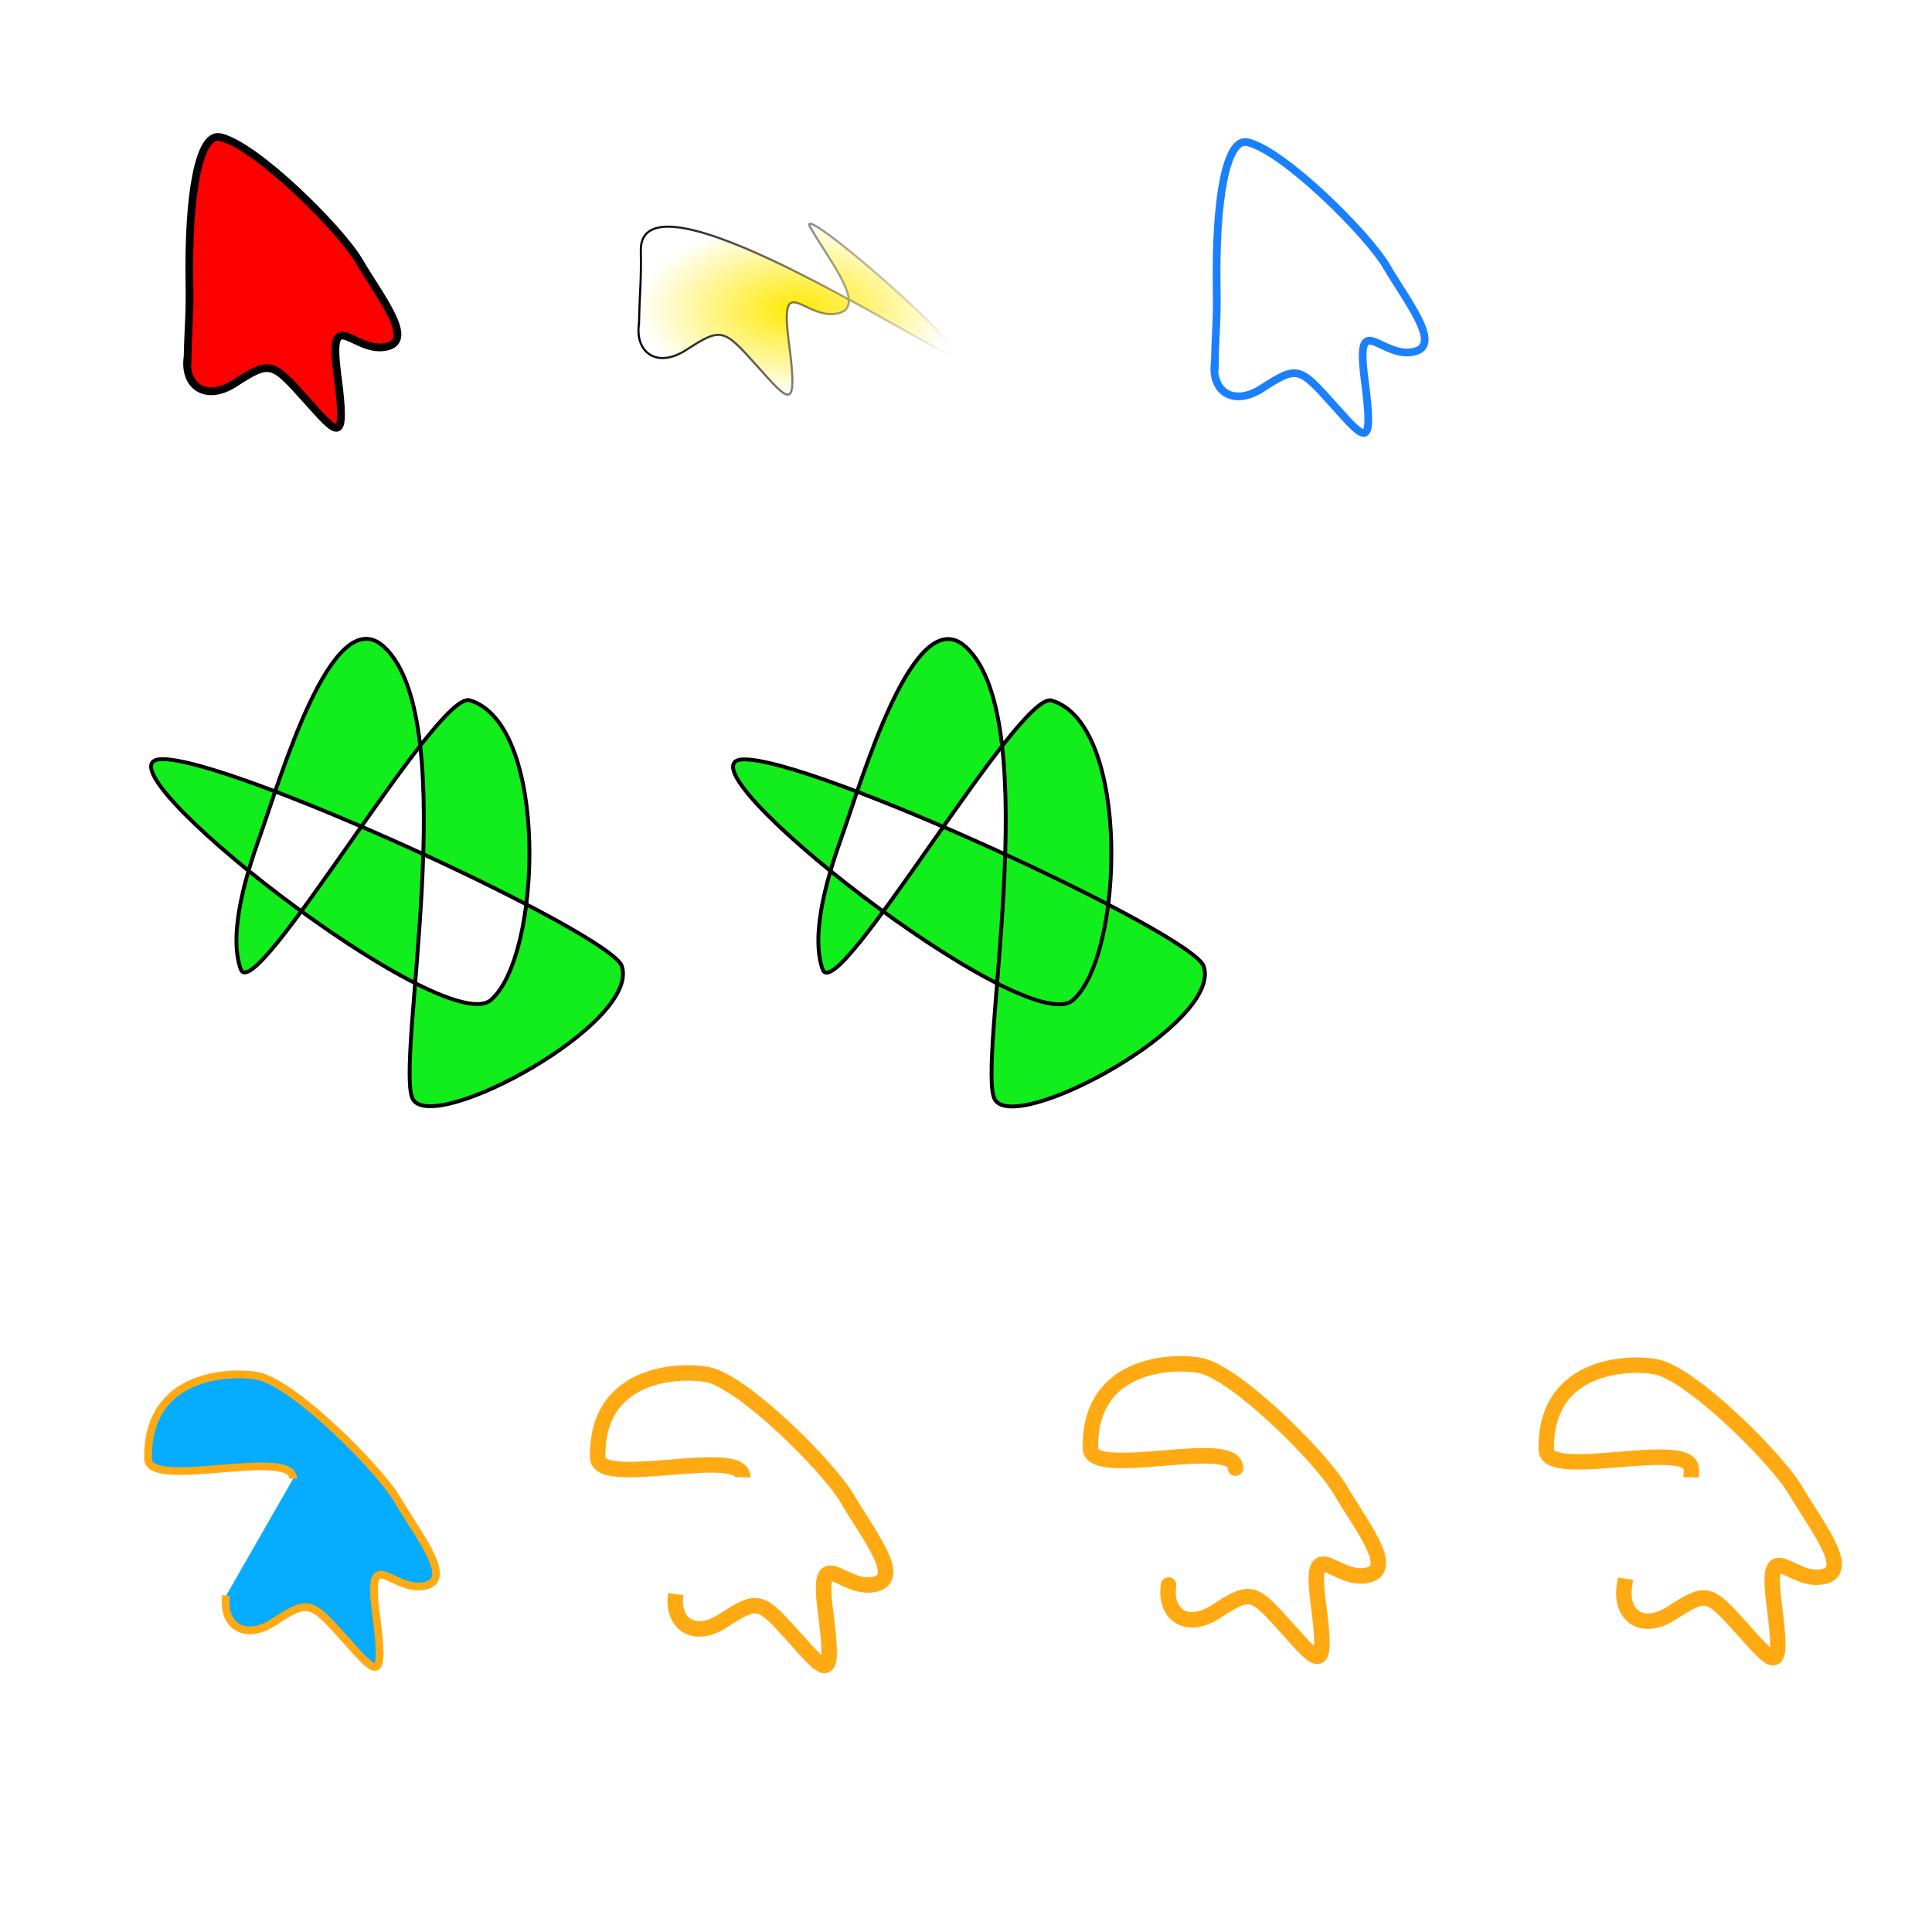
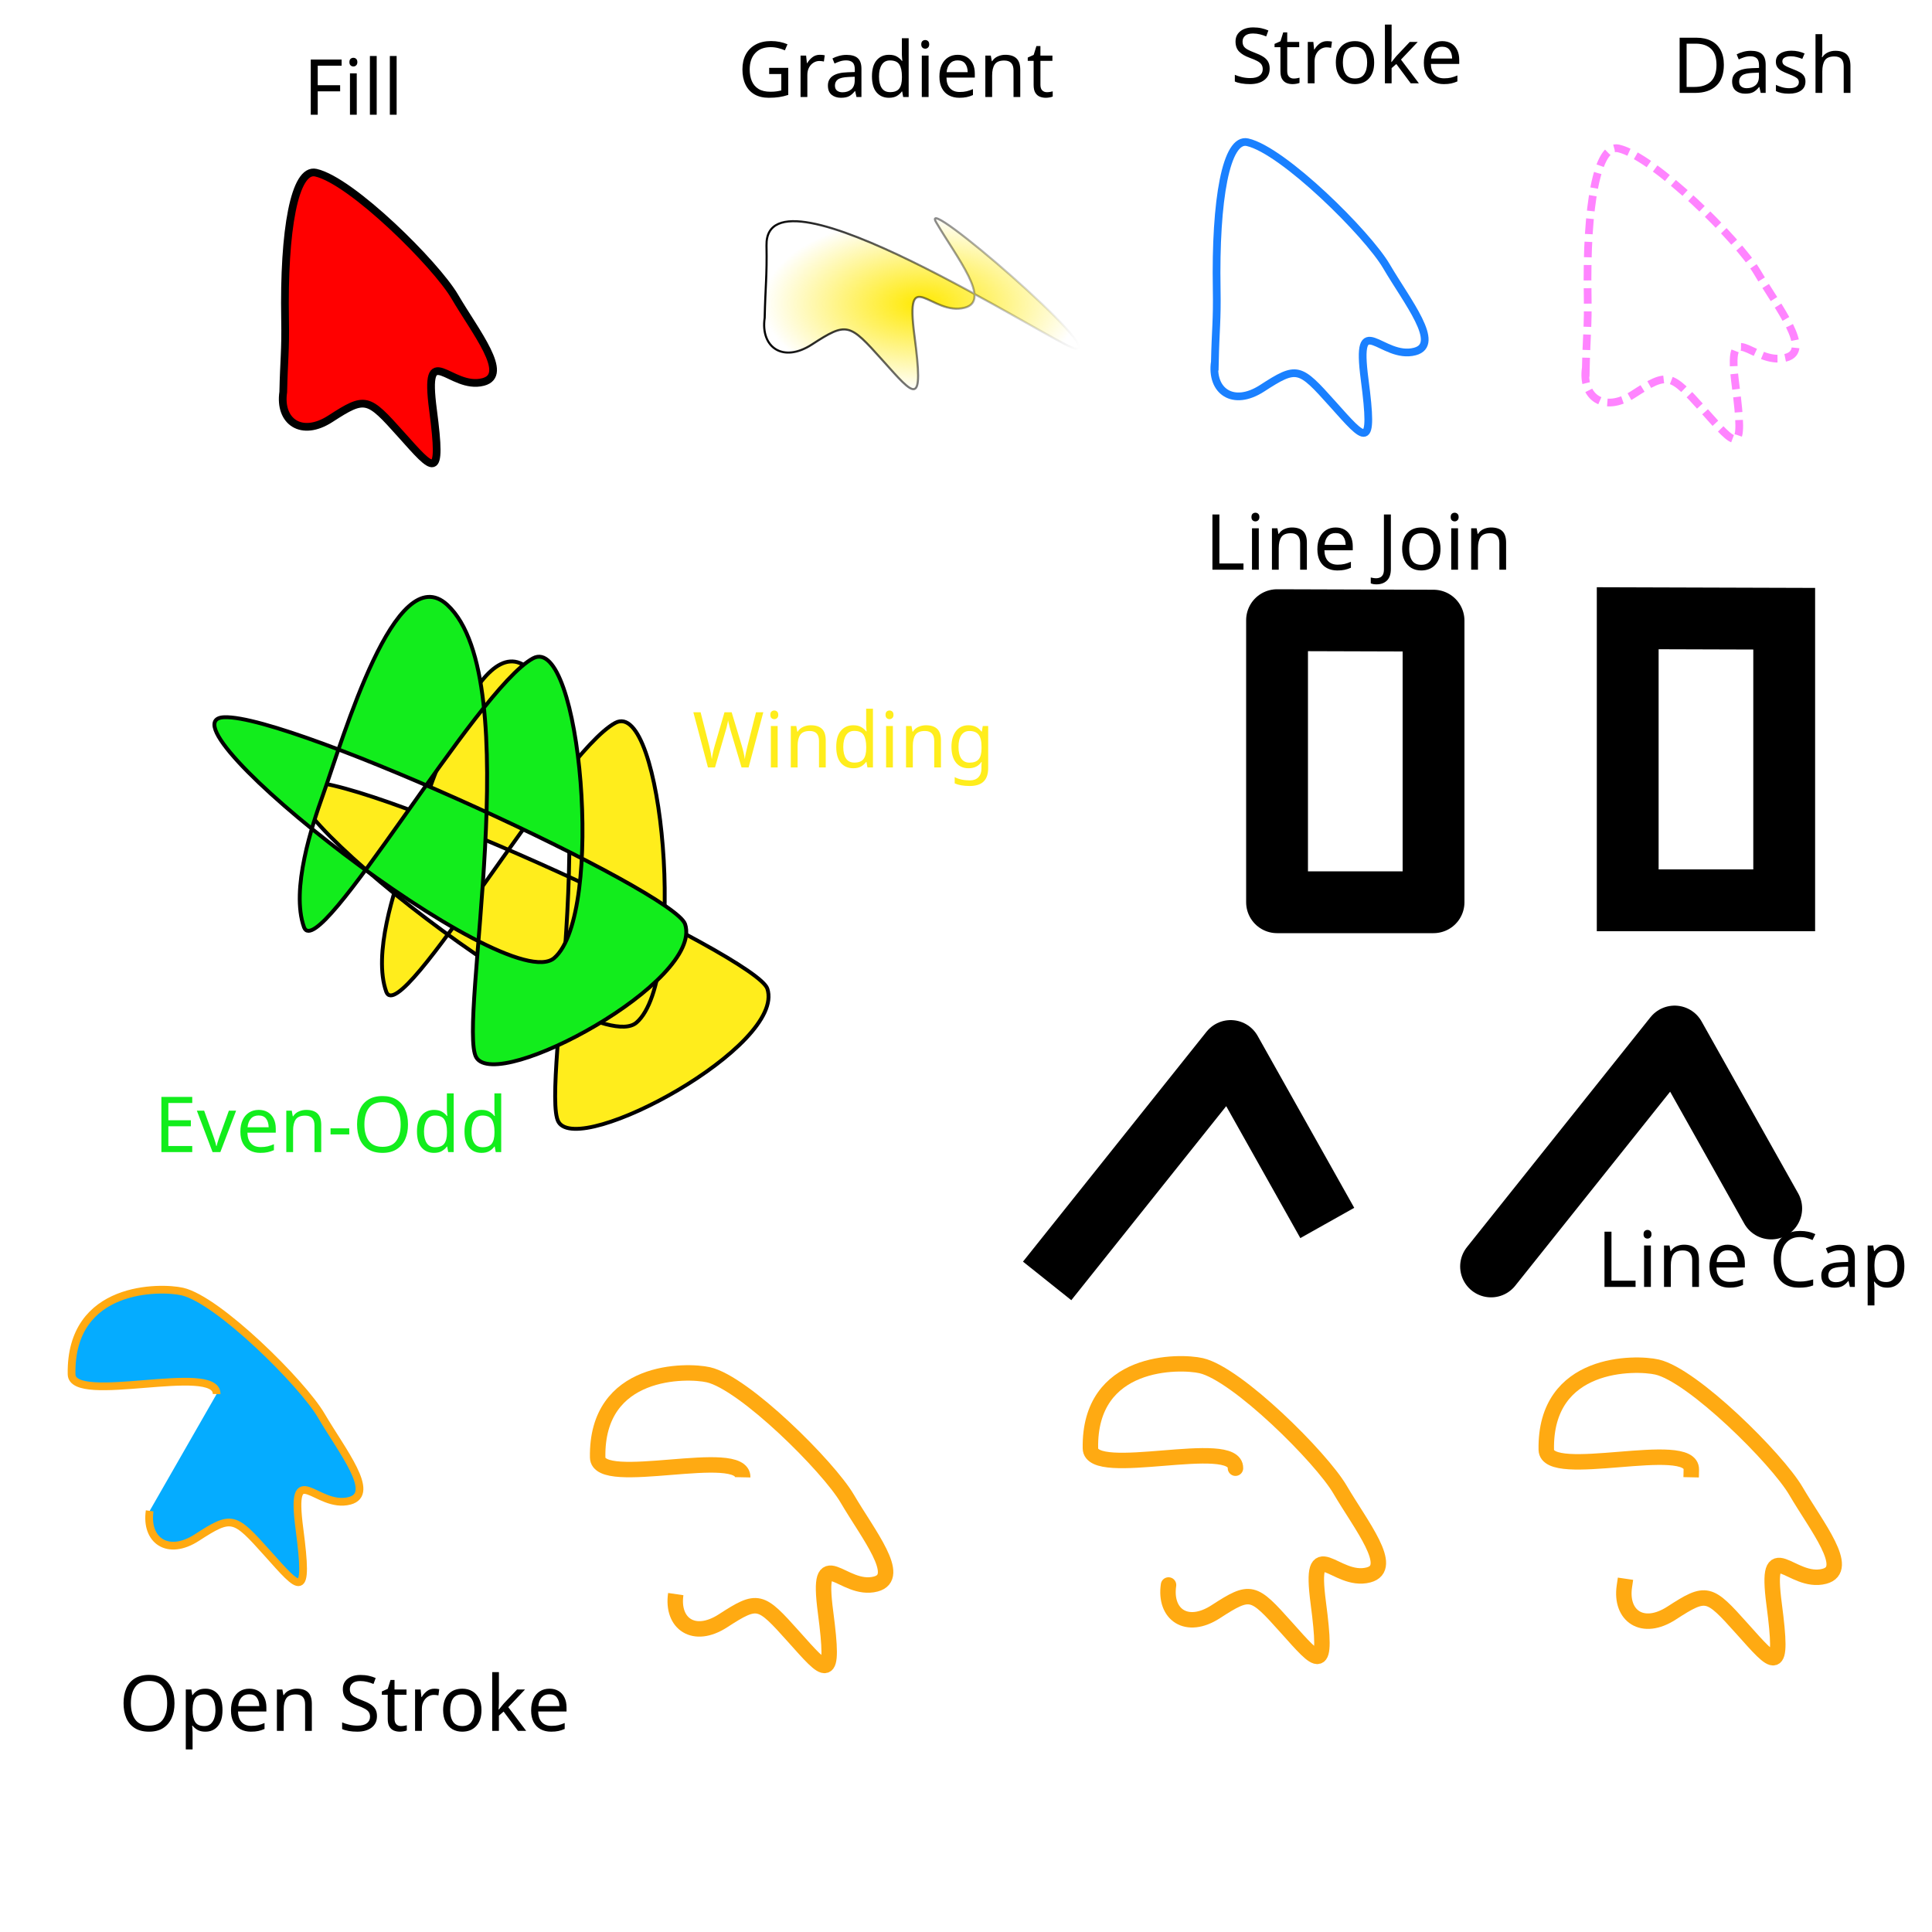
<svg xmlns="http://www.w3.org/2000/svg" xmlns:xlink="http://www.w3.org/1999/xlink" width="1000" height="1000" id="svg2" version="1.1">
  <defs id="defs4">
    <linearGradient id="linearGradient916">
      <stop style="stop-color:#ffe900;stop-opacity:1;" offset="0" id="stop912" />
      <stop style="stop-color:#ffe900;stop-opacity:0;" offset="1" id="stop914" />
    </linearGradient>
    <linearGradient id="linearGradient858">
      <stop style="stop-color:#000000;stop-opacity:1;" offset="0" id="stop854" />
      <stop style="stop-color:#000000;stop-opacity:0;" offset="1" id="stop856" />
    </linearGradient>
-     <linearGradient xlink:href="#linearGradient858" id="linearGradient860" x1="662.009" y1="340.071" x2="826.101" y2="340.071" gradientUnits="userSpaceOnUse" gradientTransform="translate(-332.0833,-180.0488)" />
-     <radialGradient xlink:href="#linearGradient916" id="radialGradient918" cx="744.055" cy="340.071" fx="744.055" fy="340.071" r="82.046" gradientTransform="matrix(1,0,0,0.5457541,-332.0833,-25.57269)" gradientUnits="userSpaceOnUse" />
+     <linearGradient xlink:href="#linearGradient858" id="linearGradient860" x1="662.009" y1="340.071" x2="826.101" y2="340.071" gradientUnits="userSpaceOnUse" gradientTransform="translate(-267.0294,-182.8772)" />
+     <radialGradient xlink:href="#linearGradient916" id="radialGradient918" cx="744.055" cy="340.071" fx="744.055" fy="340.071" r="82.046" gradientTransform="matrix(1,0,0,0.5457541,-267.0294,-28.40112)" gradientUnits="userSpaceOnUse" />
  </defs>
  <g id="layer1" transform="translate(0,0)">
-     <path style="mix-blend-mode:normal;fill:#12ed1c;fill-opacity:1;fill-rule:evenodd;stroke:#000000;stroke-width:2;stroke-linecap:butt;stroke-linejoin:miter;stroke-miterlimit:4;stroke-dasharray:none;stroke-opacity:1" d="m 124.633,501.737 c 7.649,19.213 101.367,-144.362 118.487,-139.267 41.174,12.255 37.422,132.32 10.979,155.118 -24.569,21.182 -208.725,-123.274 -170.74,-124.638 35.357,-1.269 232.97,90.197 238.491,107.11 9.655,29.575 -97.093,87.397 -108.081,68.981 -9.858,-16.522 26.972,-195.346 -14.978,-234.218 -26.903,-24.929 -53.888,68.94 -64.377,98.328 -5.45,15.27 -16.86,48.956 -9.781,68.585 z" id="path2985-4-1" />
-     <path style="fill:#ff0000;fill-opacity:1;stroke:#000000;stroke-width:4;stroke-linecap:butt;stroke-linejoin:miter;stroke-miterlimit:4;stroke-dasharray:none;stroke-opacity:1" d="m 97.114,184.521 c -2.25,15.324 9.451,23.534 24.441,13.822 18.193,-11.787 19.342,-11.054 36.435,8.04 17.093,19.094 21.591,25.124 16.643,-12.562 -4.948,-37.685 8.8,-9.983 26.006,-14.512 13.897,-3.659 -3.901,-25.653 -14.742,-44.156 -9.782,-16.694 -53.351,-59.96 -71.9,-64.158 -11.023,-2.495 -16.765,29.696 -15.94,76.054 0.288,16.211 -0.597,21.025 -0.942,37.473 z" id="path2985-4-1-2" />
-     <path style="fill:url(#radialGradient918);fill-opacity:1;stroke:url(#linearGradient860);stroke-width:1.09px;stroke-linecap:butt;stroke-linejoin:miter;stroke-opacity:1" d="m 330.747,167.308 c -2.25,15.324 9.451,23.534 24.441,13.822 18.193,-11.787 19.342,-11.054 36.435,8.04 17.093,19.094 21.591,25.124 16.643,-12.562 -4.948,-37.685 8.8,-9.983 26.006,-14.512 13.897,-3.659 -3.901,-25.653 -14.742,-44.156 -9.782,-16.694 90.191,69.44 71.643,65.242 -11.023,-2.495 -160.308,-99.705 -159.483,-53.346 0.288,16.211 -0.597,21.025 -0.942,37.473 z" id="path2985-4-1-2-2" />
-     <path style="mix-blend-mode:normal;fill:#12ed1c;fill-opacity:1;fill-rule:nonzero;stroke:#000000;stroke-width:2;stroke-linecap:butt;stroke-linejoin:miter;stroke-miterlimit:4;stroke-dasharray:none;stroke-opacity:1" d="m 425.836,501.857 c 7.649,19.213 101.367,-144.362 118.487,-139.267 41.174,12.255 37.422,132.32 10.979,155.118 -24.569,21.182 -208.725,-123.274 -170.74,-124.638 35.357,-1.269 232.97,90.197 238.491,107.11 9.655,29.575 -97.093,87.397 -108.081,68.981 -9.858,-16.522 26.972,-195.346 -14.978,-234.218 -26.903,-24.929 -53.888,68.94 -64.377,98.328 -5.45,15.27 -16.86,48.956 -9.781,68.585 z" id="path2985-4-1-1" />
+     <path style="mix-blend-mode:normal;fill:#ffed1c;fill-opacity:1;fill-rule:nonzero;stroke:#000000;stroke-width:2;stroke-linecap:butt;stroke-linejoin:miter;stroke-miterlimit:4;stroke-dasharray:none;stroke-opacity:1" d="m 199.965,513.439 c 7.649,19.213 89.029,-123.318 118.487,-139.267 24.564,-13.3 37.422,132.32 10.979,155.118 -24.569,21.182 -208.725,-123.274 -170.74,-124.638 35.357,-1.269 232.97,90.197 238.491,107.11 9.655,29.575 -97.093,87.397 -108.081,68.981 -9.858,-16.522 26.972,-195.346 -14.978,-234.218 -26.903,-24.929 -53.888,68.94 -64.377,98.328 -5.45,15.27 -16.86,48.956 -9.781,68.585 z" id="path2985-4-1-8" />
+     <path style="mix-blend-mode:normal;fill:#12ed1c;fill-opacity:1;fill-rule:evenodd;stroke:#000000;stroke-width:2;stroke-linecap:butt;stroke-linejoin:miter;stroke-miterlimit:4;stroke-dasharray:none;stroke-opacity:1" d="m 157.39,480.021 c 7.649,19.213 89.029,-123.318 118.487,-139.267 24.564,-13.3 37.422,132.32 10.979,155.118 -24.569,21.182 -208.725,-123.274 -170.74,-124.638 35.357,-1.269 232.97,90.197 238.491,107.11 9.655,29.575 -97.093,87.397 -108.081,68.981 -9.858,-16.522 26.972,-195.346 -14.978,-234.218 -26.903,-24.929 -53.888,68.94 -64.377,98.328 -5.45,15.27 -16.86,48.956 -9.781,68.585 z" id="path2985-4-1" />
+     <path style="fill:#ff0000;fill-opacity:1;stroke:#000000;stroke-width:4;stroke-linecap:butt;stroke-linejoin:miter;stroke-miterlimit:4;stroke-dasharray:none;stroke-opacity:1" d="m 146.612,202.906 c -2.25,15.324 9.451,23.534 24.441,13.822 18.193,-11.787 19.342,-11.054 36.435,8.04 17.093,19.094 21.591,25.124 16.643,-12.562 -4.948,-37.685 8.8,-9.983 26.006,-14.512 13.897,-3.659 -3.901,-25.653 -14.742,-44.156 -9.782,-16.694 -53.351,-59.96 -71.9,-64.158 -11.023,-2.495 -16.765,29.696 -15.94,76.054 0.288,16.211 -0.597,21.025 -0.942,37.473 z" id="path2985-4-1-2" />
+     <path style="fill:url(#radialGradient918);fill-opacity:1;stroke:url(#linearGradient860);stroke-width:1.09px;stroke-linecap:butt;stroke-linejoin:miter;stroke-opacity:1" d="m 395.801,164.479 c -2.25,15.324 9.451,23.534 24.441,13.822 18.193,-11.787 19.342,-11.054 36.435,8.04 17.093,19.094 21.591,25.124 16.643,-12.562 -4.948,-37.685 8.8,-9.983 26.006,-14.512 13.897,-3.659 -3.901,-25.653 -14.742,-44.156 -9.782,-16.694 90.191,69.44 71.643,65.242 -11.023,-2.495 -160.308,-99.705 -159.483,-53.346 0.288,16.211 -0.597,21.025 -0.942,37.473 z" id="path2985-4-1-2-2" />
    <path style="fill:none;fill-opacity:1;stroke:#1a80ff;stroke-width:4;stroke-linecap:butt;stroke-linejoin:miter;stroke-miterlimit:4;stroke-dasharray:none;stroke-opacity:1" d="m 628.817,187.149 c -2.25,15.324 9.451,23.534 24.441,13.822 18.193,-11.787 19.342,-11.054 36.435,8.04 17.093,19.094 21.591,25.124 16.643,-12.562 -4.948,-37.685 8.8,-9.983 26.006,-14.512 13.897,-3.659 -3.901,-25.653 -14.742,-44.156 -9.782,-16.694 -53.351,-59.96 -71.9,-64.158 -11.023,-2.495 -16.765,29.696 -15.94,76.054 0.288,16.211 -0.597,21.025 -0.942,37.473 z" id="path2985-4-1-2-3" />
-     <path style="fill:#05acff;fill-opacity:1;stroke:#ffaa12;stroke-width:4;stroke-linecap:butt;stroke-linejoin:round;stroke-miterlimit:4;stroke-dasharray:none;stroke-opacity:1" d="m 117.068,825.864 c -2.25,15.324 9.451,23.534 24.441,13.822 18.193,-11.787 19.342,-11.054 36.435,8.04 17.093,19.094 21.591,25.124 16.643,-12.562 -4.948,-37.685 8.8,-9.983 26.006,-14.512 13.897,-3.659 -3.901,-25.653 -14.742,-44.156 -9.782,-16.694 -53.351,-59.96 -71.9,-64.158 -11.023,-2.495 -58.131,-3.538 -57.306,42.82 0.288,16.211 75.417,-6.199 75.072,10.249" id="path2985-4-1-2-3-9" />
+     <path style="fill:#05acff;fill-opacity:1;stroke:#ffaa12;stroke-width:4;stroke-linecap:butt;stroke-linejoin:round;stroke-miterlimit:4;stroke-dasharray:none;stroke-opacity:1" d="m 77.47,782.023 c -2.25,15.324 9.451,23.534 24.441,13.822 18.193,-11.787 19.342,-11.054 36.435,8.04 17.093,19.094 21.591,25.124 16.643,-12.562 -4.948,-37.685 8.8,-9.983 26.006,-14.512 13.897,-3.659 -3.901,-25.653 -14.742,-44.156 -9.782,-16.694 -53.351,-59.96 -71.9,-64.158 -11.023,-2.495 -58.131,-3.538 -57.306,42.82 0.288,16.211 75.417,-6.199 75.072,10.249" id="path2985-4-1-2-3-9" />
    <path style="fill:none;fill-opacity:1;stroke:#ffaa12;stroke-width:8;stroke-linecap:butt;stroke-linejoin:round;stroke-miterlimit:4;stroke-dasharray:none;stroke-opacity:1;paint-order:stroke fill markers" d="m 349.775,825.101 c -2.25,15.324 9.451,23.534 24.441,13.822 18.193,-11.787 19.342,-11.054 36.435,8.04 17.093,19.094 21.591,25.124 16.643,-12.562 -4.948,-37.685 8.8,-9.983 26.006,-14.512 13.897,-3.659 -3.901,-25.653 -14.742,-44.156 -9.782,-16.694 -53.351,-59.96 -71.9,-64.158 -11.023,-2.495 -58.131,-3.538 -57.306,42.82 0.288,16.211 75.417,-6.199 75.072,10.249" id="path2985-4-1-2-3-9-1-3" />
    <path style="fill:none;fill-opacity:1;stroke:#ffaa12;stroke-width:8;stroke-linecap:round;stroke-linejoin:round;stroke-miterlimit:4;stroke-dasharray:none;stroke-opacity:1;paint-order:stroke fill markers" d="m 604.826,820.39 c -2.25,15.324 9.451,23.534 24.441,13.822 18.193,-11.787 19.342,-11.054 36.435,8.04 17.093,19.094 21.591,25.124 16.643,-12.562 -4.948,-37.685 8.8,-9.983 26.006,-14.512 13.897,-3.659 -3.901,-25.653 -14.742,-44.156 -9.782,-16.694 -53.351,-59.96 -71.9,-64.158 -11.023,-2.495 -58.131,-3.538 -57.306,42.82 0.288,16.211 75.417,-6.199 75.072,10.249" id="path2985-4-1-2-3-9-1-4" />
    <path style="fill:none;fill-opacity:1;stroke:#ffaa12;stroke-width:8;stroke-linecap:square;stroke-linejoin:round;stroke-miterlimit:4;stroke-dasharray:none;stroke-opacity:1;paint-order:stroke fill markers" d="m 840.775,821.101 c -2.25,15.324 9.451,23.534 24.441,13.822 18.193,-11.787 19.342,-11.054 36.435,8.04 17.093,19.094 21.591,25.124 16.643,-12.562 -4.948,-37.685 8.8,-9.983 26.006,-14.512 13.897,-3.659 -3.901,-25.653 -14.742,-44.156 -9.782,-16.694 -53.351,-59.96 -71.9,-64.158 -11.023,-2.495 -58.131,-3.538 -57.306,42.82 0.288,16.211 75.417,-6.199 75.072,10.249" id="path2985-4-1-2-3-9-1-2" />
+     <path style="fill:none;stroke:#000000;stroke-width:32;stroke-linecap:round;stroke-linejoin:round;stroke-miterlimit:4;stroke-dasharray:none;stroke-opacity:1" d="m 661,321 v 146 h 81 V 321.25 Z" id="path851" />
+     <path style="fill:none;stroke:#000000;stroke-width:32;stroke-linecap:round;stroke-linejoin:miter;stroke-miterlimit:4;stroke-dasharray:none;stroke-opacity:1" d="m 842.5,320 v 146 h 81 v -145.75 z" id="path851-6" />
+     <path style="fill:none;stroke:#000000;stroke-width:32;stroke-linecap:butt;stroke-linejoin:round;stroke-miterlimit:4;stroke-dasharray:none;stroke-opacity:1" d="m 542,663 95,-119 50,89" id="path888" />
+     <path style="fill:none;stroke:#000000;stroke-width:32;stroke-linecap:round;stroke-linejoin:round;stroke-miterlimit:4;stroke-dasharray:none;stroke-opacity:1" d="m 771.777,655.508 95,-119 50,89" id="path888-3" />
+     <path style="fill:none;fill-opacity:1;stroke:#ff84ff;stroke-width:4;stroke-linecap:butt;stroke-linejoin:miter;stroke-miterlimit:4;stroke-dasharray:8, 4;stroke-opacity:1;stroke-dashoffset:0" d="m 820.827,190.349 c -2.25,15.324 9.451,23.534 24.441,13.822 18.193,-11.787 19.342,-11.054 36.435,8.04 17.093,19.094 21.591,25.124 16.643,-12.562 -4.948,-37.685 8.8,-9.983 26.006,-14.512 13.897,-3.659 -3.901,-25.653 -14.742,-44.156 -9.782,-16.694 -53.351,-59.96 -71.9,-64.158 -11.023,-2.495 -16.765,29.696 -15.94,76.054 0.288,16.211 -0.597,21.025 -0.942,37.473 z" id="path2985-4-1-2-3-93" />
+     <text xml:space="preserve" style="font-style:normal;font-weight:normal;font-size:40px;line-height:1.25;font-family:sans-serif;fill:#000000;fill-opacity:1;stroke:none" x="156.978" y="59.397" id="text854">
+       <tspan id="tspan852" x="156.978" y="59.397">Fill</tspan>
+     </text>
+     <text xml:space="preserve" style="font-style:normal;font-weight:normal;font-size:40px;line-height:1.25;font-family:sans-serif;fill:#000000;fill-opacity:1;stroke:none" x="381.838" y="50.205" id="text858">
+       <tspan id="tspan856" x="381.838" y="50.205">Gradient</tspan>
+     </text>
+     <text xml:space="preserve" style="font-style:normal;font-weight:normal;font-size:40px;line-height:1.25;font-family:sans-serif;fill:#000000;fill-opacity:1;stroke:none" x="637.103" y="43.134" id="text862">
+       <tspan id="tspan860" x="637.103" y="43.134">Stroke</tspan>
+     </text>
+     <text xml:space="preserve" style="font-style:normal;font-weight:normal;font-size:40px;line-height:1.25;font-family:sans-serif;fill:#000000;fill-opacity:1;stroke:none" x="865.499" y="48.083" id="text866">
+       <tspan id="tspan864" x="865.499" y="48.083">Dash</tspan>
+     </text>
+     <text xml:space="preserve" style="font-style:normal;font-weight:normal;font-size:40px;line-height:1.25;font-family:sans-serif;fill:#12ed1c;fill-opacity:1;stroke:none" x="79.66" y="596.321" id="text870">
+       <tspan id="tspan868" x="79.66" y="596.321">Even-Odd</tspan>
+     </text>
+     <text xml:space="preserve" style="font-style:normal;font-weight:normal;font-size:40px;line-height:1.25;font-family:sans-serif;fill:#ffed1c;fill-opacity:1;stroke:none" x="358.394" y="397.236" id="text874">
+       <tspan id="tspan872" x="358.394" y="397.236">Winding</tspan>
+     </text>
+     <text xml:space="preserve" style="font-style:normal;font-weight:normal;font-size:40px;line-height:1.25;font-family:sans-serif;fill:#000000;fill-opacity:1;stroke:none" x="623.668" y="294.864" id="text878">
+       <tspan id="tspan876" x="623.668" y="294.864">Line Join</tspan>
+     </text>
+     <text xml:space="preserve" style="font-style:normal;font-weight:normal;font-size:40px;line-height:1.25;font-family:sans-serif;fill:#000000;fill-opacity:1;stroke:none" x="826.608" y="666.095" id="text882">
+       <tspan id="tspan880" x="826.608" y="666.095">Line Cap</tspan>
+     </text>
+     <text xml:space="preserve" style="font-style:normal;font-weight:normal;font-size:40px;line-height:1.25;font-family:sans-serif;fill:#000000;fill-opacity:1;stroke:none" x="61.518" y="895.904" id="text886">
+       <tspan x="61.518" y="895.904" id="tspan888">Open Stroke</tspan>
+     </text>
  </g>
</svg>
